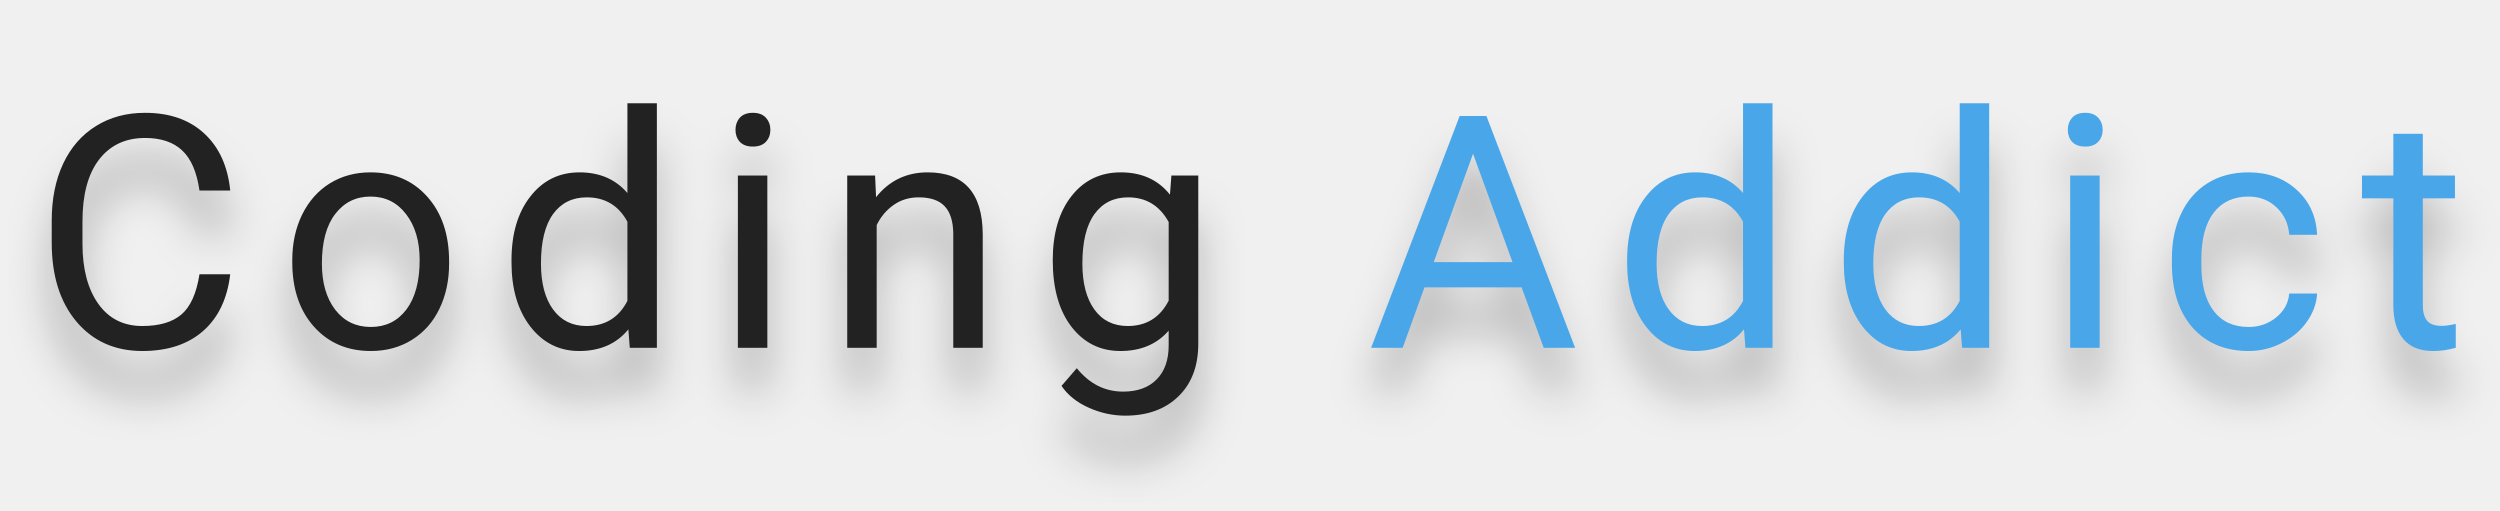
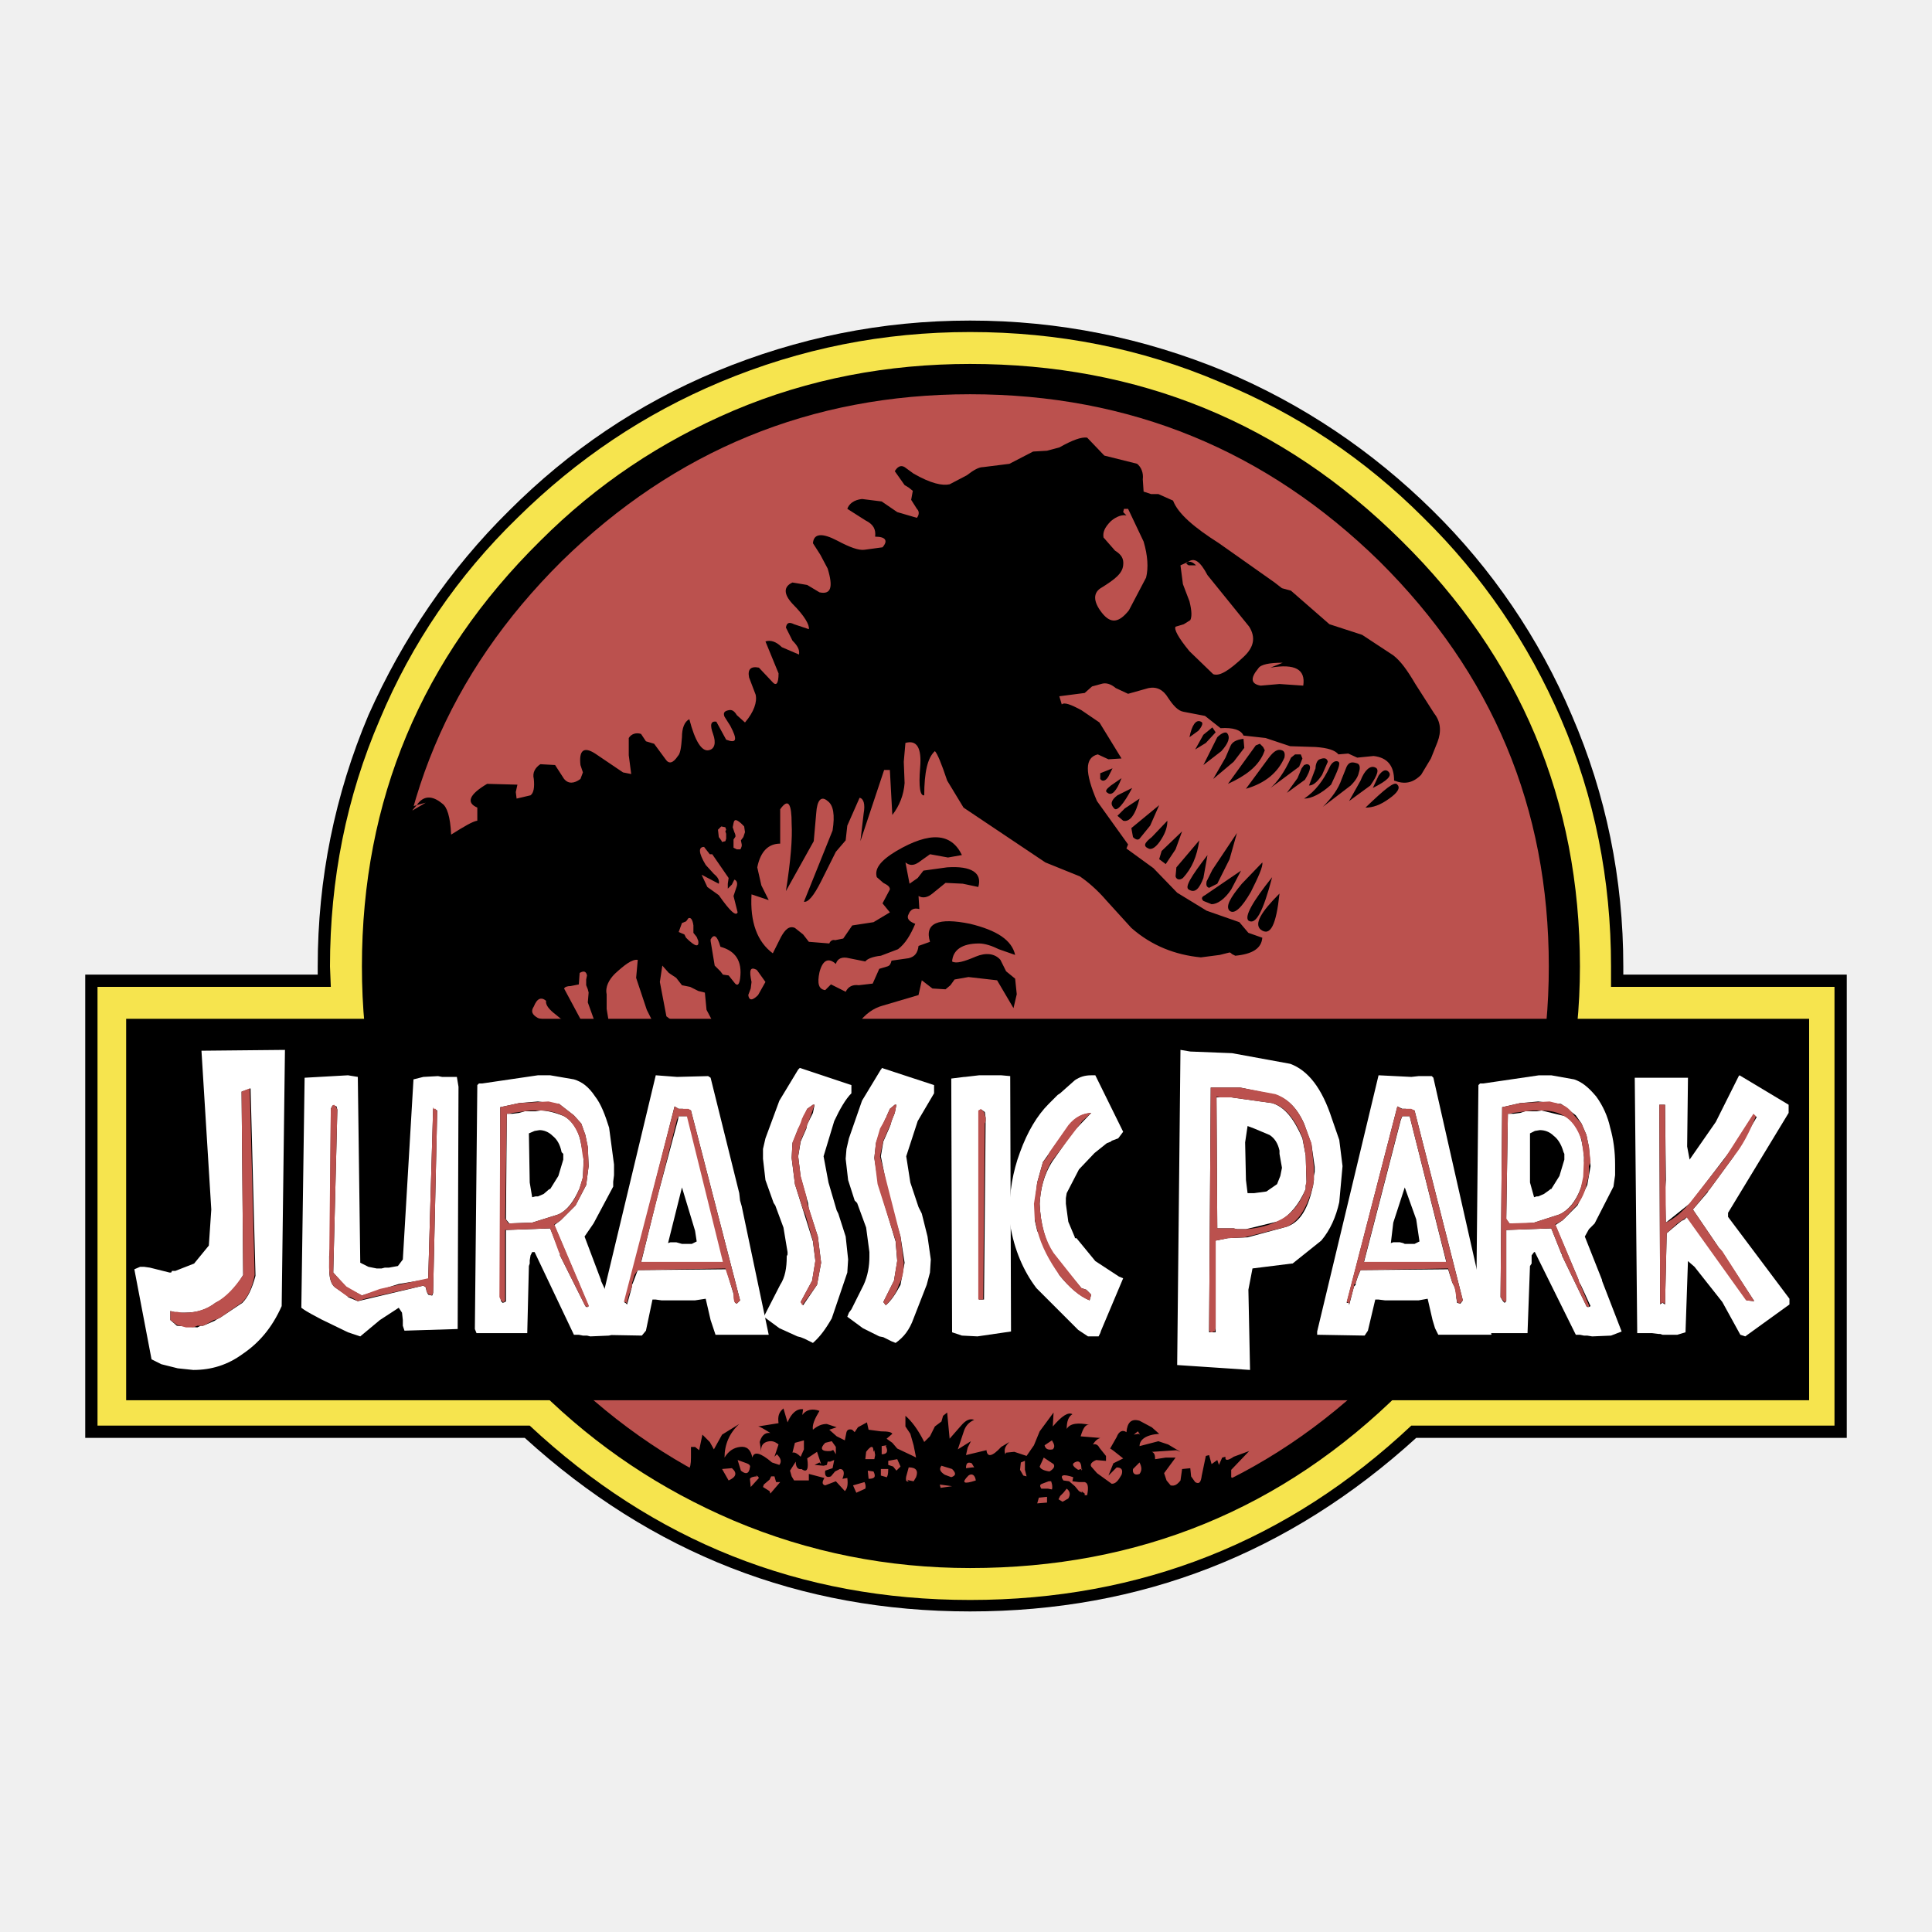
- <svg xmlns="http://www.w3.org/2000/svg" width="230" height="47" viewBox="0 0 230 47" fill="none">
-   <g filter="url(#filter0_d)">
-     <path d="M21.18 25.232C20.916 27.488 20.081 29.231 18.675 30.462C17.278 31.683 15.418 32.293 13.094 32.293C10.574 32.293 8.553 31.39 7.029 29.583C5.516 27.776 4.759 25.359 4.759 22.332V20.281C4.759 18.299 5.11 16.556 5.813 15.052C6.526 13.548 7.532 12.396 8.831 11.595C10.13 10.784 11.634 10.379 13.343 10.379C15.608 10.379 17.425 11.014 18.792 12.283C20.159 13.543 20.955 15.291 21.18 17.527H18.352C18.108 15.828 17.576 14.598 16.756 13.836C15.945 13.074 14.808 12.693 13.343 12.693C11.546 12.693 10.135 13.357 9.109 14.685C8.094 16.014 7.586 17.903 7.586 20.355V22.42C7.586 24.734 8.069 26.575 9.036 27.942C10.003 29.31 11.355 29.993 13.094 29.993C14.656 29.993 15.852 29.642 16.683 28.939C17.523 28.226 18.079 26.99 18.352 25.232H21.18ZM26.89 23.929C26.89 22.376 27.192 20.98 27.798 19.739C28.413 18.499 29.263 17.542 30.347 16.868C31.44 16.194 32.685 15.857 34.082 15.857C36.24 15.857 37.983 16.605 39.312 18.099C40.649 19.593 41.318 21.58 41.318 24.061V24.251C41.318 25.794 41.02 27.181 40.425 28.411C39.839 29.632 38.994 30.584 37.891 31.268C36.797 31.951 35.537 32.293 34.111 32.293C31.963 32.293 30.22 31.546 28.882 30.052C27.554 28.558 26.89 26.58 26.89 24.119V23.929ZM29.614 24.251C29.614 26.009 30.02 27.42 30.83 28.484C31.65 29.549 32.744 30.081 34.111 30.081C35.488 30.081 36.582 29.544 37.393 28.47C38.203 27.386 38.608 25.872 38.608 23.929C38.608 22.19 38.193 20.784 37.363 19.71C36.543 18.626 35.449 18.084 34.082 18.084C32.744 18.084 31.665 18.616 30.845 19.681C30.024 20.745 29.614 22.269 29.614 24.251ZM47.058 23.943C47.058 21.512 47.634 19.559 48.786 18.084C49.938 16.6 51.447 15.857 53.312 15.857C55.168 15.857 56.638 16.492 57.722 17.762V9.5H60.432V32H57.941L57.81 30.301C56.726 31.629 55.217 32.293 53.283 32.293C51.447 32.293 49.948 31.541 48.786 30.037C47.634 28.533 47.058 26.57 47.058 24.148V23.943ZM49.768 24.251C49.768 26.048 50.139 27.454 50.881 28.47C51.623 29.485 52.648 29.993 53.957 29.993C55.676 29.993 56.931 29.222 57.722 27.679V20.398C56.911 18.904 55.666 18.157 53.986 18.157C52.658 18.157 51.623 18.67 50.881 19.695C50.139 20.721 49.768 22.239 49.768 24.251ZM70.595 32H67.885V16.15H70.595V32ZM67.665 11.946C67.665 11.507 67.797 11.136 68.061 10.833C68.334 10.53 68.734 10.379 69.262 10.379C69.789 10.379 70.189 10.53 70.463 10.833C70.736 11.136 70.873 11.507 70.873 11.946C70.873 12.386 70.736 12.752 70.463 13.045C70.189 13.338 69.789 13.484 69.262 13.484C68.734 13.484 68.334 13.338 68.061 13.045C67.797 12.752 67.665 12.386 67.665 11.946ZM80.509 16.15L80.597 18.143C81.808 16.619 83.39 15.857 85.343 15.857C88.692 15.857 90.382 17.747 90.411 21.526V32H87.701V21.512C87.691 20.369 87.428 19.524 86.91 18.977C86.402 18.431 85.606 18.157 84.522 18.157C83.644 18.157 82.872 18.392 82.208 18.86C81.544 19.329 81.026 19.944 80.655 20.706V32H77.945V16.15H80.509ZM96.853 23.943C96.853 21.473 97.425 19.51 98.567 18.055C99.71 16.59 101.224 15.857 103.108 15.857C105.042 15.857 106.551 16.541 107.635 17.908L107.767 16.15H110.242V31.619C110.242 33.67 109.632 35.286 108.411 36.468C107.2 37.649 105.569 38.24 103.519 38.24C102.376 38.24 101.258 37.996 100.164 37.508C99.07 37.02 98.235 36.351 97.659 35.501L99.065 33.875C100.228 35.31 101.648 36.028 103.328 36.028C104.646 36.028 105.672 35.657 106.404 34.915C107.146 34.173 107.518 33.128 107.518 31.78V30.418C106.434 31.668 104.954 32.293 103.079 32.293C101.224 32.293 99.72 31.546 98.567 30.052C97.425 28.558 96.853 26.521 96.853 23.943ZM99.578 24.251C99.578 26.038 99.944 27.444 100.677 28.47C101.409 29.485 102.435 29.993 103.753 29.993C105.462 29.993 106.717 29.217 107.518 27.664V20.428C106.688 18.914 105.442 18.157 103.782 18.157C102.464 18.157 101.434 18.67 100.691 19.695C99.949 20.721 99.578 22.239 99.578 24.251Z" fill="#222222" />
-     <path d="M139.987 26.434H131.052L129.045 32H126.145L134.289 10.672H136.75L144.909 32H142.023L139.987 26.434ZM131.901 24.119H139.152L135.52 14.144L131.901 24.119ZM149.696 23.943C149.696 21.512 150.272 19.559 151.425 18.084C152.577 16.6 154.086 15.857 155.951 15.857C157.807 15.857 159.276 16.492 160.36 17.762V9.5H163.07V32H160.58L160.448 30.301C159.364 31.629 157.855 32.293 155.922 32.293C154.086 32.293 152.587 31.541 151.425 30.037C150.272 28.533 149.696 26.57 149.696 24.148V23.943ZM152.406 24.251C152.406 26.048 152.777 27.454 153.52 28.47C154.262 29.485 155.287 29.993 156.596 29.993C158.314 29.993 159.569 29.222 160.36 27.679V20.398C159.55 18.904 158.305 18.157 156.625 18.157C155.297 18.157 154.262 18.67 153.52 19.695C152.777 20.721 152.406 22.239 152.406 24.251ZM169.63 23.943C169.63 21.512 170.206 19.559 171.358 18.084C172.511 16.6 174.02 15.857 175.885 15.857C177.74 15.857 179.21 16.492 180.294 17.762V9.5H183.004V32H180.514L180.382 30.301C179.298 31.629 177.789 32.293 175.855 32.293C174.02 32.293 172.521 31.541 171.358 30.037C170.206 28.533 169.63 26.57 169.63 24.148V23.943ZM172.34 24.251C172.34 26.048 172.711 27.454 173.453 28.47C174.195 29.485 175.221 29.993 176.529 29.993C178.248 29.993 179.503 29.222 180.294 27.679V20.398C179.483 18.904 178.238 18.157 176.559 18.157C175.23 18.157 174.195 18.67 173.453 19.695C172.711 20.721 172.34 22.239 172.34 24.251ZM193.167 32H190.457V16.15H193.167V32ZM190.237 11.946C190.237 11.507 190.369 11.136 190.633 10.833C190.906 10.53 191.307 10.379 191.834 10.379C192.361 10.379 192.762 10.53 193.035 10.833C193.309 11.136 193.445 11.507 193.445 11.946C193.445 12.386 193.309 12.752 193.035 13.045C192.762 13.338 192.361 13.484 191.834 13.484C191.307 13.484 190.906 13.338 190.633 13.045C190.369 12.752 190.237 12.386 190.237 11.946ZM206.875 30.081C207.842 30.081 208.687 29.788 209.409 29.202C210.132 28.616 210.532 27.884 210.61 27.005H213.174C213.125 27.913 212.812 28.777 212.236 29.598C211.66 30.418 210.889 31.072 209.922 31.561C208.965 32.049 207.949 32.293 206.875 32.293C204.717 32.293 202.998 31.575 201.719 30.14C200.449 28.694 199.814 26.722 199.814 24.222V23.768C199.814 22.225 200.098 20.852 200.664 19.651C201.23 18.45 202.041 17.518 203.096 16.854C204.16 16.189 205.415 15.857 206.86 15.857C208.638 15.857 210.112 16.39 211.284 17.454C212.466 18.519 213.096 19.9 213.174 21.6H210.61C210.532 20.574 210.142 19.734 209.438 19.08C208.745 18.416 207.886 18.084 206.86 18.084C205.483 18.084 204.414 18.582 203.652 19.578C202.9 20.564 202.524 21.995 202.524 23.87V24.383C202.524 26.209 202.9 27.615 203.652 28.602C204.404 29.588 205.479 30.081 206.875 30.081ZM222.897 12.312V16.15H225.856V18.245H222.897V28.074C222.897 28.709 223.029 29.188 223.293 29.51C223.557 29.822 224.006 29.979 224.641 29.979C224.953 29.979 225.383 29.92 225.93 29.803V32C225.217 32.195 224.523 32.293 223.85 32.293C222.639 32.293 221.726 31.927 221.11 31.194C220.495 30.462 220.188 29.422 220.188 28.074V18.245H217.302V16.15H220.188V12.312H222.897Z" fill="#49A6E9" />
+ <svg xmlns="http://www.w3.org/2000/svg" width="800px" height="800px" viewBox="0 0 192.756 192.756">
+   <g fill-rule="evenodd" clip-rule="evenodd">
+     <path fill="rgba(251, 251, 251, 0)" d="M0 0h192.756v192.756H0V0z" />
+     <path d="M96.787 31.983c-8.82 0-17.232 1.715-25.317 5.063-7.84 3.267-14.7 7.922-20.662 13.884-5.962 5.88-10.617 12.74-14.047 20.417-3.348 7.922-5.063 16.333-5.063 25.073v.816H8.504v46.223h43.855c12.659 11.516 27.44 17.314 44.428 17.314 17.069 0 31.85-5.799 44.508-17.314h42.957V97.236h-22.295v-.816c0-8.739-1.715-17.151-5.145-25.073a63.347 63.347 0 0 0-13.885-20.417c-6.043-5.961-12.984-10.617-20.742-13.884-8.085-3.348-16.58-5.063-25.398-5.063z" />
+     <path d="M96.787 33.127c-8.657 0-16.906 1.633-24.909 4.981-7.595 3.185-14.292 7.677-20.254 13.557-5.961 5.798-10.535 12.496-13.72 20.09-3.348 7.758-4.981 16.007-4.981 24.665l.082 2.041H9.729v43.773h43.12c12.332 11.516 26.95 17.395 43.938 17.395 17.069 0 31.768-5.879 44.018-17.395h42.223V98.461h-22.295V96.42c0-8.658-1.635-16.906-4.982-24.665-3.268-7.595-7.84-14.292-13.721-20.09-5.879-5.88-12.576-10.372-20.334-13.557-7.841-3.348-16.171-4.981-24.909-4.981zm-23.603 7.84c7.514-3.186 15.436-4.656 23.603-4.656 16.823 0 31.196 5.88 43.038 17.64C151.667 65.63 157.63 79.84 157.63 96.419c0 8.084-1.553 15.842-4.738 23.355-3.184 7.188-7.512 13.477-13.066 19.029-11.842 11.76-26.215 17.641-43.038 17.641-8.167 0-16.089-1.553-23.603-4.738-7.268-3.104-13.638-7.35-19.273-12.902-5.635-5.553-9.963-11.842-13.067-19.029-3.267-7.514-4.737-15.271-4.737-23.355 0-16.58 5.962-30.79 17.804-42.468 5.634-5.635 12.004-9.882 19.272-12.985z" fill="#f6e44e" />
+     <path d="M154.525 96.42c0-15.844-5.635-29.238-16.904-40.426-11.271-11.025-24.828-16.66-40.834-16.66-15.925 0-29.482 5.635-40.752 16.66C44.764 67.182 39.129 80.576 39.129 96.42c0 15.68 5.635 29.154 16.905 40.344 11.27 11.105 24.827 16.66 40.752 16.66 16.006 0 29.563-5.555 40.834-16.66 11.271-11.19 16.905-24.664 16.905-40.344z" fill="#bb514e" />
+     <path d="M105.115 140.928l-1.387 1.879-.572 1.389-.734 1.061-1.225-.408-.818.082-.08.164c-.164-.49 0-.818.408-1.227l-.816.49c-.898.98-1.389 1.062-1.471.326l-2.042.49.164-.734.327-.652-1.308.816.572-1.717c.164-.57.49-.979 1.062-1.225-.409-.162-.817 0-1.307.572l-1.144 1.307-.245-2.613-.408.326-.163.572-.654.49-.49.98-.572.57c-.653-1.307-1.307-2.123-1.878-2.613v1.062l.49.734.327 1.145.245 1.225-.326-.164-1.552-.734-.49-.572-.572-.408.572-.49c-.082-.164-.408-.244-1.144-.244l-1.225-.164-.164-.734-.898.49-.327.488-.245-.244c-.327-.082-.49 0-.572.244l-.164.818-.817-.408-.735-.654.735-.244-.979-.328c-.49 0-.898.164-1.389.572-.082-.49.164-1.062.654-1.879-.654-.244-1.307-.162-1.715.408l.082-.57c-.572-.082-1.144.326-1.552 1.307l-.408-1.389c-.49.408-.572.816-.49 1.471l-2.042.326c.163 0 .571.244 1.225.652-.572-.082-.898.328-1.062.898l.164 1.062c-.082-.572.082-.898.49-1.062.49-.162.817-.08 1.225.246l-.408 1.225.245-.244c.408.408.49.734.245 1.061l-.735-.244c-1.144-.98-1.797-1.145-1.96-.49-.164-.816-.572-1.145-1.225-1.062-.654.082-1.144.408-1.551 1.062 0-1.307.489-2.451 1.47-3.35l-1.715 1.062-.816 1.471-.409-.736-.735-.734-.327 1.551-.408-.326h-.408v1.062c0 .652-.082 1.061-.245 1.143l-1.307.246-.163.326 1.143 1.143 3.512 1.553 4.655 1.389 2.123.979 3.186 1.062 5.635 1.225 4.818-.082c.49 0 1.226.246 2.368.818 1.062.57 1.797.814 2.287.652l9.8-1.062 6.859-1.551c.572-.082 1.307-.408 2.287-1.062.98-.57 1.633-.979 2.287-1.061l2.449-.082 1.635-.654c.326 0 .406-.244.488-.652 0-.408.082-.572.326-.572l.818.082c.734-.164.652-.734-.408-1.471l-.654-.408v-.734l1.797-1.879-1.553.572c-.57.408-.896.408-.814 0l-.328.082-.326.734-.164-.49-.57.408-.246-.898-.326.082-.408 1.961c-.082.652-.244.896-.654.652l-.408-.572-.082-.816-.816.082-.162 1.143c-.328.408-.572.572-.98.49l-.408-.49-.246-.734 1.145-1.551h-.98l-1.061.162c0-.408-.082-.652-.328-.734l2.451-.164.408.164-1.227-.734-.979-.326-1.879.488c0-.652.654-1.143 1.961-1.225l-.736-.652-1.225-.654c-.816-.244-1.225.164-1.307 1.143-.326-.244-.734-.162-.98.49l-.652 1.145c.082 0 .49.326 1.307.98l-.98.488-.49 1.227.816-.816c.49 0 .654.244.49.734-.326.57-.572.898-.98.898l-1.469-1.062-.572-.652c-.164-.246.082-.49.49-.654l.98.082v-.49l-.654-.816c-.162-.326-.408-.408-.652-.326.244-.408.49-.572.734-.654l-1.959-.162c.244-.818.488-1.227.896-1.145-1.143-.244-1.959-.162-2.285.408 0-.734.162-1.225.57-1.471-.408-.244-1.061.164-1.959 1.227l.078-1.395zm-7.92 5.472h-.164l-.653.08c0-.49.164-.652.572-.49l.245.41zm-.572.817c.327-.246.654-.082.734.488-1.224.408-1.469.246-.734-.488zm-2.777 1.224l-.082-.328 1.225.164-1.143.164zm.082-2.205l1.062.326c.408.408.408.654-.082.816l-.653-.244c-.49-.325-.572-.572-.327-.898zm11.025-2.531c.244.408.326.652.082.898-.408.08-.736 0-.816-.408l.734-.49zm-.082 4.082c.082.246.164.49.082.816l-.408-.08h-.654c-.162-.246-.162-.41.082-.49l.654-.246h.244zm1.797 0l-.572-.082c-.408-.57 0-.652.98-.326l-.082.408.654.082h.572c.326.082.408.49.244 1.307h-.244v-.162l-.328-.246.082.164-.326-.164-.408-.49-.572-.491zm1.225-1.225h.082l-.082.164v-.164l-.326.082c-.654-.408-.654-.654-.164-.816.327-.082.49.162.49.734zm-6.043-.652l.408-.164v.898l.164.652-.326-.08-.328-.572.082-.734zm2.857.899c-.57-.082-.896-.246-.979-.49l.408-.898.979.652c.164.245 0 .489-.408.736zm-.244 2.531v.572l-.98.08.164-.57.816-.082zm1.307-.082l.326-.326.328-.408c.326.244.408.57.162.979l-.57.328-.41-.246.164-.327zm-23.193-3.43h.245l.408-.164-.164.816-.734.246c-.082.57.163.734.571.57l.409-.488.49-.246c.408 0 .49.408.245.98l.49-.082c.082.652 0 1.062-.245 1.307l-.898-.98-1.062.408c-.327-.082-.327-.326-.082-.734l-1.552-.408v.652h-1.47l-.245-.408-.163-.57.571-.898c0 .572.245.816.572.734.572.408.735 0 .572-1.061l.98-.654.408 1.225-.163-.162-.49.244.898.082.327-.082.082-.327zm.326-1.062c-.98.082-1.143-.244-.571-.816l.653-.162.408.57v.736l-.246-.41h-.082l-.162.082zm-2.695-.162l-.327.734c-.245-.244-.571-.49-.817-.408l.246-.98.897-.244v.898h.001zm-4.084 3.755l.082-.246.572-.488.163-.328h.327l.163.572h.408l-.98 1.145-.082-.246-.653-.409zm-.408-.898l-.817.898-.081-.816c.081-.164.408-.246.735-.246l-.164-.08c.164 0 .246.08.327.244zm-1.225-1.471c.245.082.408.246.327.41-.082.652-.409.734-.898.326l-.327-1.062.898.326zm13.475-.896v-.818l.49-.08-.082.08c.246.49.164.818-.408.818zm-.082 2.123v-.654h.735c0 .572-.082.816-.245.898l.082-.082-.572-.162zm1.226-.899l-.49-.164v-.408l.898-.164.327.736-.409.408-.326-.408zm1.552 1.469c-.246.082-.327-.082-.246-.49l.246-.896c.734 0 .979.326.734.979l-.245.408-.408-.082-.246-.08.165.161zm-4.329-2.205l.082-.734c.49-.652.735-.652.735 0l.082-.164.082.49-.082.408h-.899zm-.082 2.287c.081.164.163.408.081.654l-.898.408-.327-.736 1.144-.326zm.409-.326l-.082-.816.571.082c.246.488.164.734-.489.734zm-13.966.162l-.653-1.143.98-.082c.572.491.408.899-.327 1.225zm40.425-4.572l.408-.326.164.244v.082l-.082-.082-.49.082zm.572 2.777c.244.49.244.816 0 1.143-.408.164-.734 0-.652-.49l.652-.653zM108.465 43.662c-.572-.082-1.471.245-2.777.98l-1.225.327-1.389.082-2.367 1.225-2.613.327c-.408 0-.898.246-1.634.817l-1.715.898c-.735.163-1.878-.082-3.593-1.062l-.898-.654c-.408-.245-.735 0-.98.409l.98 1.388.409.246.408.326-.164.898.572.898c.245.245.245.571 0 .898l-1.96-.572-1.552-1.062-1.96-.245c-.817.082-1.307.49-1.47.98l1.796 1.144c.817.408 1.062.898.98 1.633 1.062 0 1.307.408.735 1.062l-1.796.245c-.572.082-1.47-.245-2.695-.898-1.552-.816-2.368-.734-2.45.245l.735 1.144.735 1.388c.571 1.878.326 2.614-.817 2.368l-1.225-.735-1.471-.245c-.898.409-.898 1.144 0 2.123 1.226 1.226 1.716 2.124 1.634 2.532l-1.47-.49c-.49-.245-.735-.163-.817.327l.653 1.306c.49.49.735.898.654 1.389l-1.715-.735c-.572-.572-1.144-.735-1.633-.572l1.307 3.186c0 1.062-.245 1.307-.653.816l-1.307-1.388c-.817-.164-1.144.163-.98.98l.653 1.715c.164.735-.163 1.715-1.062 2.776l-.816-.734c-.245-.409-.49-.571-.817-.49-.408.082-.572.245-.408.653l.571.898c.735 1.389.653 1.796-.409 1.389L71.469 72c-.571-.082-.653.327-.327 1.225.327.898.164 1.552-.49 1.633-.652.082-1.306-.898-1.878-3.103-.49.245-.735.898-.735 1.797-.081 1.062-.163 1.633-.408 1.878-.49.735-.898.817-1.225.327l-1.143-1.552-.817-.245-.49-.735c-.49-.164-.98 0-1.225.408v1.715l.245 1.878-.817-.163-2.777-1.878c-1.143-.735-1.633-.327-1.47 1.143l.245.735-.245.653c-.653.49-1.225.49-1.633 0l-.898-1.389-1.47-.082c-.49.327-.817.817-.653 1.47.081.816 0 1.388-.327 1.633l-1.389.327-.082-.654.163-.735-3.021-.082c-1.797 1.062-2.124 1.878-.98 2.369v1.306c-.49.082-1.307.572-2.613 1.389-.082-1.797-.408-2.777-.898-3.103-.98-.817-1.878-.817-2.532.163l.899-.245-1.389.817.49-.572c-1.143.327-1.96.816-2.368 1.551l-.98 4.165.408 2.042-1.062 6.534c0 1.225 0 2.206.49 2.776.49.654.572 1.227.245 1.879-.572 1.633-.572 2.695-.164 3.104l1.062.572 1.551.244c.98-.244 1.551-.244 1.878 0 1.552 1.225 4.818 2.369 9.555 3.348l7.514-.49 5.717.164 3.348-.734h2.368l3.512-.898 7.514-.572 2.042-.49 1.389-1.389c.734-.979 1.551-1.551 2.45-1.797l3.593-1.061.327-1.471 1.062.818 1.307.08.49-.408.408-.57 1.389-.246 2.857.326 1.635 2.777.326-1.389-.162-1.551-.9-.736-.57-1.143c-.572-.653-1.471-.734-2.451-.326-1.143.49-1.959.735-2.368.49.082-1.144.979-1.797 2.696-1.797.57 0 1.307.245 1.959.572l1.635.572c-.328-1.471-1.799-2.45-4.493-3.104-3.185-.653-4.574-.082-4.002 1.796l-1.144.408c-.082.654-.327 1.062-.979 1.225l-1.715.245c-.082.327-.164.491-.408.573l-.817.244-.653 1.471-1.389.162c-.653-.082-1.062.164-1.307.654l-1.47-.736-.571.572c-.654-.082-.817-.652-.572-1.797.327-1.225.898-1.47 1.633-.816.163-.572.653-.735 1.306-.572l1.633.327c.164-.245.735-.49 1.552-.572l1.715-.653c.736-.572 1.226-1.389 1.715-2.532-.653-.245-.898-.572-.653-.98.163-.409.49-.654 1.062-.49l-.082-1.307c.408.245.898.164 1.389-.245l1.307-1.062 1.715.082 1.552.327c.408-1.388-.654-2.124-3.104-1.96l-2.368.327-.572.735-.816.572-.408-2.124c.408.327.816.327 1.306 0l1.144-.817 1.796.327 1.388-.245c-1.062-2.205-3.185-2.368-6.533-.408-1.633.98-2.205 1.797-1.96 2.613l.653.572c.49.245.653.408.653.654l-.735 1.388.735.898-1.633.98-2.123.326-.898 1.307-.816.163c-.246-.082-.49.082-.572.327l-2.042-.164-.571-.735-.819-.65c-.572-.245-.98.164-1.389.899l-.817 1.633c-1.551-1.144-2.287-3.103-2.124-5.88l1.715.572-.734-1.47-.408-1.797c.326-1.633 1.143-2.368 2.286-2.368v-3.43c.816-1.144 1.144-.571 1.144 1.47.081 1.388-.082 3.593-.572 6.696l2.777-4.981.245-2.777c.082-1.307.49-1.797 1.144-1.225.571.408.735 1.388.489 2.94l-2.858 7.105c.408.081.98-.572 1.715-2.042l1.47-2.94.979-1.144.164-1.47 1.225-2.777c.408.082.571.653.408 1.552l-.326 2.777 2.368-7.105h.571l.245 4.492a5.825 5.825 0 0 0 1.225-3.185l-.082-2.124.164-1.878c1.143-.326 1.633.49 1.47 2.45-.164 1.96 0 2.858.408 2.776 0-2.286.327-3.756 1.062-4.41.246.246.654 1.226 1.225 2.94l1.633 2.695 8.166 5.471 3.432 1.389c.734.49 1.715 1.307 2.693 2.45l2.451 2.694c2.041 1.797 4.41 2.696 6.941 2.94l1.879-.245.979-.245c.082 0 .164.082.246.163l.326.163c1.715-.163 2.613-.734 2.695-1.796l-1.389-.49-.898-1.061-3.266-1.144-2.941-1.797-2.367-2.45-2.695-1.959.164-.409-3.104-4.328c-1.225-2.858-1.225-4.329.082-4.655l1.061.49 1.307-.082-2.205-3.594-1.797-1.225c-1.061-.571-1.715-.817-1.959-.571l-.246-.817 2.533-.327.734-.653.898-.245c.49-.164.98 0 1.469.408l1.227.572 2.041-.572c.816-.163 1.471.163 1.959.98.49.735.98 1.306 1.553 1.388l2.123.409 1.553 1.225c1.225-.082 2.041.163 2.285.735l2.205.245 2.451.817 2.531.081c1.225.082 1.961.327 2.287.735l.979-.082.898.408 1.635-.164c1.389.164 2.041.98 2.041 2.45 1.062.408 1.879.245 2.695-.571l.98-1.634.652-1.633c.408-1.062.326-2.042-.326-2.858l-1.879-2.94c-.816-1.389-1.469-2.287-2.205-2.858l-3.104-2.042-3.266-1.062-3.838-3.348-.898-.245-.736-.572-5.553-3.92c-2.449-1.552-4.084-2.94-4.574-4.247l-1.469-.654h-.734l-.736-.244-.082-1.226c.082-.653-.162-1.225-.57-1.552l-3.268-.816-1.713-1.792z" />
+     <path d="M119.816 72c-.49-.245-.898.327-1.143 1.552l.898-.653c.409-.49.491-.817.245-.899zM121.287 73.062l-.328-.49-.897.735-.818 1.47 1.063-.653.98-1.062zM121.857 74.94c.736-.816.898-1.388.572-1.796-.162-.164-.572 0-.98.408l-1.387 2.776 1.795-1.388zM124.062 73.715c-.734.082-1.143.327-1.307.735l-.488 1.143-1.227 2.124 2.041-1.715 1.062-1.388-.081-.899zM125.289 74.369l-2.777 3.838c1.797-.817 2.939-1.715 3.512-2.94l.164-.408-.164-.327-.326-.327-.409.164zM127.902 74.859c-.408-.164-.816.081-1.307.735l-2.287 3.103c1.959-.571 3.186-1.633 3.838-3.103.083-.408 0-.654-.244-.735zM129.779 75.267h-.57l-.408.327c-.654 1.47-1.389 2.45-2.043 3.021l2.859-2.123.326-.817-.164-.408zM130.352 76.247l-.244.082-.246.327-.408.979-1.062 1.47 1.797-1.307c.653-1.061.653-1.551.163-1.551zM132.475 76.002c-.082-.408-.408-.408-.816-.245-.244.082-.408.49-.408.899l-.652 1.715c.406 0 .816-.327 1.305-1.062l.571-1.307zM133.537 76.002c-.246-.164-.654 0-.898.572-.572 1.225-1.389 2.369-2.531 3.104.734 0 1.715-.49 2.693-1.389.654-1.388.98-2.123.736-2.287zM135.414 76.166c-.49-.164-.816-.164-1.061.327l-.49 1.225c-.326.979-.98 1.878-1.879 2.776l2.777-2.123c.49-.49.734-.898.816-1.307.165-.49.083-.817-.163-.898zM137.211 76.574c-.49-.245-1.061.245-1.469 1.307l-1.145 2.042 2.123-1.552c.737-1.062.901-1.634.491-1.797zM136.967 78.615c1.471-.735 1.961-1.225 1.551-1.633-.244-.245-.57-.163-.979.408l-.572 1.225zM139.416 78.289c-.244-.408-1.225.408-3.184 2.287.734 0 1.469-.245 2.367-.898.817-.573 1.145-1.063.817-1.389zM127.656 89.151c-1.879 1.878-2.531 3.021-1.879 3.593.981.735 1.553-.49 1.879-3.593z" />
+     <path d="M126.922 87.517c-1.961 2.45-2.777 3.92-2.369 4.328.736.49 1.47-.898 2.369-4.328zM122.674 90.866c.49.408 1.227-.327 2.125-1.878.734-1.47 1.225-2.532 1.143-2.94L123.9 88.17c-1.226 1.47-1.632 2.287-1.226 2.696zM120.879 90.212c.57 0 1.307-.49 1.959-1.47l.98-1.879-3.594 2.45c-.326.164-.408.327-.162.572l.817.327zM121.449 88.17l1.225-2.45.736-2.613-2.451 3.675-.57 1.144c-.082.408 0 .571.244.653l.816-.409zM118.592 88.743c.652.408 1.062-.082 1.471-1.144l.408-2.287c-1.635 2.124-2.287 3.185-1.879 3.431zM118.02 87.599c.898-.98 1.389-2.123 1.635-3.756l-2.287 2.695-.082.898c.081.326.407.408.734.163zM117.285 84.74l.653-1.796-2.042 1.96-.244.816.653.49.98-1.47zM116.469 81.882l-1.553 1.633c-.734.572-.898.899-.326 1.144.326.163.816-.164 1.307-.98.408-.654.572-1.225.572-1.797zM115.652 80.331l-2.777 2.287.164.898c.244.245.488.327.652.164l1.062-1.307.899-2.042zM112.059 81.882c.652.164 1.225-.571 1.633-2.205l-1.471.98-.734.735.572.49zM112.957 78.615l-1.471.735c-.652.49-.734.898-.326 1.307.244.327.899-.326 1.797-2.042zM110.506 79.105c.408.327.898-.163 1.389-1.47l-1.061.735c-.41.327-.654.572-.328.735zM110.588 77.472l.408-.816-1.225.49v.572c.245.326.573.162.817-.246z" />
+     <path d="M112.059 51.093l.326.327c-.408-.082-.98.082-1.551.572-.654.653-.818 1.143-.736 1.633l1.145 1.307c.652.408.896.816.816 1.47-.082.816-.816 1.388-2.123 2.205-.898.49-.898 1.388 0 2.532.898 1.143 1.715.98 2.693-.245l1.717-3.267c.244-.98.162-2.205-.246-3.593l-1.551-3.267h-.41l-.08.326zM118.346 56.238l.164-.163-.734.327.244 1.878.654 1.715c.244.98.244 1.552.08 1.878l-.652.408-.816.245c-.164.245.244 1.062 1.389 2.45l2.367 2.286c.654.246 1.633-.408 3.021-1.715 1.062-.979 1.227-1.96.572-3.021l-4.164-5.145c-.736-1.388-1.307-1.796-1.961-1.306.244-.082.49 0 .816.327h-.734l-.246-.164zM126.758 66.61l1.225-.49c-1.307 0-2.205.163-2.449.572-.816.979-.734 1.551.244 1.714l1.879-.163 2.369.163c.244-1.633-.817-2.204-3.268-1.796zM70.816 85.23l-.571-.734c-.572 0-.572.572.163 1.797l.817.898c.408.327.572.653.49.98L70 87.272l.571 1.225 1.144.816c1.144 1.634 1.715 2.124 1.878 1.715l-.409-1.633.327-.98c.082-.327 0-.572-.245-.653l-.245.49-.408.408v-.49l.082-.572-1.633-2.369h-.246v.001zM69.183 92.335c-.082-.571-.245-.816-.49-.735l-.245.327-.409.163-.327.898.572.245.163.327c.898.898 1.307.98 1.225.327l-.163-.408-.327-.409v-.735h.001zM71.878 94.459c-.327-1.144-.653-1.307-.98-.735v.164l.408 2.451.572.57.245.328.572.082.653.816c.245.244.409.08.49-.49.245-1.798-.49-2.778-1.96-3.186zM75.553 96.828l-.082-.082c-.653-.326-.735.082-.49 1.225l-.082.654-.245.652c.082.572.409.572.98 0l.735-1.307-.816-1.142zM70.49 100.748l-.164-1.715-.654-.164-.816-.408-.817-.164-.571-.735-.735-.49-.653-.734-.246 1.633.654 3.429 1.633 1.225 1.225.246 1.633-.326.327-.246-.816-1.551zM61.343 97.154c-.572.572-.98 1.307-.817 2.041v1.471l.245 1.469.653.49.735-.08.49.326 2.369-.164.409-.162-.898-1.797-1.062-3.186.163-1.797c-.572-.081-1.307.491-2.287 1.389zM57.831 97.072l-.081 1.143-.817.164c-.327 0-.572.082-.653.246l1.796 3.348.98.898.816.572.082-.49-.164.244-1.144-3.186.082-.979-.082-.328-.163-.408v-.57l.082-.408c-.081-.41-.326-.49-.734-.246zM53.258 100.42c-.327.49-.164.818.408 1.145l1.797.57 1.388.246-1.388-1.143c-.654-.49-1.062-.98-.98-1.389-.49-.408-.899-.245-1.225.571zM74.328 83.025l-.082-.572-.327-.326c-.49-.408-.653-.408-.735 0l-.081.408.163.49c.082.164.163.409.082.49l-.164.245v.817l.327.163h.327l.082-.081.082-.245v-.164l-.082-.408.245-.327.163-.49zM72.368 82.536l-.409-.082-.326.326.081.735.245.327.082.163.327-.081.081-.245v-.49l-.081-.245.081-.164-.081-.244z" fill="#bb514e" />
+     <path d="M180.496 139.703v-38.057H12.587v38.057h167.909z" />
+     <path d="M20.836 124.268l-1.47 1.797-1.878.734h-.327l-.082.164h-.163l-.653-.164-1.307-.326-.572-.082h-.408l-.572.246 1.715 8.982.98.49 1.633.408 1.551.164c1.797 0 3.431-.49 4.982-1.635 1.552-1.061 2.858-2.531 3.838-4.736l.327-25.562-8.33.082.98 15.844-.244 3.594zm3.267-15.354l.897-.326.49 18.701c-.327 1.225-.735 2.123-1.307 2.695l-2.205 1.471-.327.162-.245.164-1.144.49h-.245l-.327.164-2.042-.164-.654-.572v-.898l.654.164h.816c1.225 0 2.205-.328 3.021-.98 1.226-.572 2.042-1.553 2.777-2.777l-.159-18.294zM45.745 108.424l-.164-.98h-1.47l-.408-.08-1.47.08-.98.246-1.062 17.967-.49.652-.898.164h-.409l-.327.082h-.49l-.817-.164-.816-.408-.245-18.539-.98-.162-4.328.244-.327 22.949c.653.49 1.389.816 1.96 1.143l2.695 1.307 1.225.408 1.959-1.633 1.879-1.225.326.49.082.734v.572l.163.49 5.309-.164.083-24.173zm-2.533 2.205h.082l.326.164-.408 18.211-.082.244h-.081l-.327-.08-.163-.326-.081-.41-.245-.162-6.534 1.551-.98-.408v-.082l-1.307-.898c-.408-.326-.572-.979-.572-1.959v-1.143l.082-.736.082-13.965.163-.326h.163l.245.082.082.326-.409 16.252 1.307 1.469 1.552.816 3.675-1.143 2.939-.49.491-16.987zM59.382 109.404c-.653-.98-1.307-1.471-2.123-1.715l-2.368-.408h-1.225l-5.553.816h-.327l-.164.162-.245 24.338.164.408h5.063l.164-6.697.082-.244v-.326l.082-.49.163-.326h.245l3.92 8.248h.49l.408.082h.408l.327.08 1.878-.08 1.062-.408-.735-2.615-1.143-2.449v-.082l-1.634-4.328.898-1.307 1.96-3.676v-.488l.082-.654v-1.062l-.49-3.674c-.408-1.308-.816-2.37-1.389-3.105zm-9.473 1.061l1.878-.408 1.878-.162 2.124.244 1.47 1.143.735.818.408 1.143.245 1.225.082 1.879-.245 1.879-1.062 2.041-1.47 1.471-.653.49 2.287 5.389.163.328.081.244.899 2.123-.082.082h-.163l-.082-.082-2.532-5.062v-.246l-.98-2.449-4.41.162v7.105l-.082.082-.245.082-.163-.164-.082-.408v-18.949h.001z" fill="#ffffff" />
+     <path d="M51.788 111.037l-.653.082h-.572l-.082 10.535.327.408 2.287-.082 2.613-.816c.898-.408 1.552-1.307 2.123-2.613l.327-1.062.082-2.041-.327-1.633c-.245-1.145-.898-2.043-1.633-2.451-.98-.408-1.796-.57-2.368-.57l-.49.08H52.36l-.572.163zm4.41 4.084v.572l-.49 1.633-.816 1.307h-.082l-.571.49-.572.244h-.245l-.327.082-.245-1.471-.082-4.9.571-.244.49-.082c.409 0 .899.164 1.307.572.409.326.735.816.898 1.633l.164.164zM67.549 107.443l-2.123-.162-6.125 25.562.081.162v.164l4.655.082.408-.49.653-3.104h.327l.571.08h3.349l1.062-.162.49 2.123.49 1.471h5.308l-2.694-12.822-.164-.572-.082-.734-2.858-11.516-.245-.162-3.103.08zm1.225 3.268l.164.082 4.9 18.945-.327.328-.164-.082-.164-.898-.735-2.449-8.82.082-.49 1.305-.082.164v.164l-.49 1.797-.164-.164h-.082l4.981-19.6.408.244h.409l.408.082h.248z" fill="#ffffff" />
+     <path d="M68.611 111.363h-.899l-.082.408-2.123 7.922-1.552 6.289h8.331l-3.675-14.619zm.409 12.741h-.98l-.571-.162h-.572l-.245.082 1.388-5.555 1.307 4.328.163 1.062-.49.245zM79.799 106.545l-.163.164-1.878 3.104-1.388 3.756-.246 1.062v.98l.246 2.123.816 2.287.163.244.817 2.205.408 2.451v.244l-.082.164v.08c0 1.062-.163 2.043-.653 2.777l-1.633 3.186 1.552 1.143 1.796.816.327.082.409.164.816.408c.654-.572 1.226-1.307 1.879-2.451l1.551-4.572.082-1.307-.245-2.287-.735-2.287-.164-.326-.816-2.777-.49-2.613 1.062-3.512c.572-1.225 1.143-2.205 1.715-2.775v-.818l-5.146-1.715zm.409 4.818l.327-.734.571-.408h.164l-.164.816-.571 1.145-.082.408-.572 1.307-.245 1.469.245 2.043.735 2.613.082.57.898 2.777.327 2.613-.408 2.205-1.388 2.041-.246-.326 1.144-2.123.327-1.959-.245-1.961-1.796-5.717-.327-2.613.081-1.471.572-1.469.327-.49.164-.572v-.082l.08-.082z" fill="#ffffff" />
+     <path d="M93.193 109.078v-.818l-5.227-1.715v.082l-.082.082-1.878 3.104-1.307 3.756-.245 1.062-.082.98.245 2.123.654 2.041.245.246.898 2.449.327 2.451v.488c0 .898-.163 1.879-.572 2.777l-1.225 2.449-.245.328-.163.408 1.552 1.143 1.633.816.408.082.817.408.408.164c.817-.572 1.389-1.307 1.797-2.451l1.306-3.348.327-1.225.082-1.307-.327-2.287-.572-2.287-.327-.652-.816-2.451-.409-2.613 1.144-3.512 1.634-2.773zm-3.92 1.143h.163l-.163.816-.327.816-.082.328-.164.408-.572 1.307-.245 1.469.817 4.084 1.144 3.92.408 2.613-.408 2.205c-.49.898-.898 1.551-1.47 2.041l-.245-.326 1.062-2.123.327-1.959-.164-1.961-1.715-5.717-.408-2.613.164-1.471.49-1.469.245-.49.245-.572.082-.082v-.082l.327-.734.489-.408zM97.686 107.281l-1.389.162h-.082l-1.307.164.082 25.316.979.328 1.552.08 3.348-.488-.08-25.48-.898-.082h-2.205zm.244 3.43l.326.244.082.572-.164 18.131h-.488v-18.865l.162-.082h.082z" fill="#ffffff" />
+     <path d="M109.199 115.039l1.225-.98.41-.162.08-.082.654-.246.49-.652-2.777-5.635h-.408c-.652 0-1.143.162-1.633.49l-1.471 1.307-.244.162-.898.898c-1.145 1.143-2.123 2.777-2.859 4.818-.734 1.961-1.061 4.002-1.061 6.125v.572l.082.572c.408 2.449 1.307 4.572 2.613 6.287l4.164 4.166.98.652h1.061l.164-.326.082-.244 2.205-5.227-.408-.164-2.369-1.551-1.879-2.287h-.162v-.082l-.654-1.553-.244-1.797v-.57l.082-.49 1.225-2.369 1.55-1.632zm-2.123-2.123l-2.123 3.021c-.816 1.307-1.143 2.695-1.225 4.164.082 2.043.57 3.758 1.387 5.064l2.777 3.348.49.164.49.49-.164.57c-.979-.408-2.041-1.307-3.021-2.531l-2.205-4.41-.244-1.061V120.1l.244-2.123.572-2.041 2.613-3.676c.572-.734 1.307-1.143 2.205-1.225l-1.796 1.881zM132.883 111.609c-.98-3.021-2.367-4.818-4.164-5.473l-5.799-1.061-4.166-.164-.979-.164-.328 31.443 7.27.49-.164-8.004.408-2.123 3.92-.49h.082l2.859-2.287c.898-1.062 1.469-2.367 1.797-3.838l.326-3.594-.326-2.613-.736-2.122zm-12.086-3.103h2.939l3.512.734c1.143.328 2.123 1.225 2.859 2.859l.734 2.041.326 2.287v.49l-.082.408v.408l-.082.57c-.488 2.207-1.225 3.594-2.613 4.084l-3.92 1.062-1.959.082-1.225.244v9.146h-.654v-.244l.165-24.171z" fill="#ffffff" />
+     <path d="M122.838 109.486h-1.469l.08 13.066h1.633l.328.082h.898l3.348-.816c1.145-.654 1.961-1.717 2.613-3.186v-.328l.082-.326-.082-2.693-.326-1.717c-.816-1.877-1.715-3.104-3.021-3.512l-4.084-.57zm1.633 2.858l.654.246 1.551.652c.49.326.818.816.98 1.553v.326l.246 1.389-.164.816-.326.816-1.062.734-1.225.164h-.654l-.162-1.307-.082-3.756.244-1.633zM142.848 107.363h-1.309l-.734.08-3.266-.162-6.125 25.562v.326l4.736.082.326-.49.734-3.104h.328l.652.08h3.348l.898-.162.49 2.123.246.816.326.654h5.309l-5.799-25.645-.16-.16zm-2.205 3.348h.162l.326.082 4.818 18.945-.244.328-.326-.082-.082-.49v-.408l-.164-.654-.244-.488-.408-1.307-8.738.082-.246.57-.244.734v.164l-.164.164-.49 1.877v-.244h-.244l5.062-19.6.49.244h.326l.41.083z" fill="#ffffff" />
+     <path d="M140.643 111.363h-.736l-.162.408-3.676 14.211h8.248l-3.674-14.619zm-1.635 10.617l1.145-3.512 1.143 3.186.326 2.205-.49.244h-.979l-.164-.08-.326-.082h-.654l-.244.082.243-2.043zM147.992 108.098h-.326l-.164.162-.246 24.338.164.408h4.982l.244-6.697.164-.244v-.816l.244-.326h.082l4.084 8.248h.408l.408.082h.326l.49.08 1.879-.08 1.061-.408-1.959-5.064v-.082l-1.715-4.328.408-.734.57-.572 1.879-3.676.164-1.143v-1.062c0-1.307-.164-2.531-.49-3.674a8.254 8.254 0 0 0-1.389-3.104c-.816-.98-1.471-1.471-2.205-1.715l-2.287-.408h-1.225l-5.551.815zm1.879 2.367l1.795-.408 1.797-.162 2.287.244 1.471 1.143.57.818.49 1.143.246 1.225.162 1.879-.326 1.879-.98 2.041-1.469 1.471-.736.49 2.287 5.389.082.328.164.244.979 2.123-.162.082h-.164l-.082-.082-2.449-5.062v-.082l-.082-.164-.98-2.449-4.49.162v7.105l-.164.164-.164-.164-.244-.408.162-18.949z" fill="#ffffff" />
+     <path d="M151.666 111.037l-.652.082h-.572l-.162 10.535.326.408h1.551l.898-.082 2.531-.816c.898-.408 1.635-1.307 2.125-2.613l.326-1.062.082-1.143-.082-.49v-.408l-.082-.816-.164-.816c-.244-1.145-.896-2.043-1.633-2.451l-2.369-.57-.488.08h-1.145l-.49.162zm1.471 1.797l.49-.082c.49 0 .98.164 1.389.572.326.244.734.734.98 1.633l.08.164v.572l-.49 1.633-.816 1.307h-.082l-.08.082-.572.408-.572.244h-.162l-.246.082-.408-1.471v-4.9l.489-.244zM173.553 107.281l-.08.082-2.287 4.572-2.613 3.758-.246-1.307.082-6.861H163.1l.246 25.48h1.469l.654.082h.164l.244.082h1.471l.816-.246.244-7.104.654.57 2.775 3.512 1.797 3.268.49.162 4.41-3.184v-.572l-6.125-8.166v-.408l6.043-9.965v-.816l-4.899-2.939zm1.388 3.92l.328.244-2.287 3.92-2.451 3.35-.082.08-.08.164-1.471 1.715 2.613 3.838.164.164 3.348 5.145-.734-.082-5.963-8.328-.162.162-.082.082-.326.164-.408.326-1.062.898-.164 7.105-.244-.164-.164.082-.08.082-.082-19.928h.57l.082 7.514-.082 1.225.082 3.021 2.451-1.959 4.246-5.555.408-.734 1.632-2.531z" fill="#ffffff" />
+     <path d="M24.919 108.588l-.817.326.163 18.293c-.816 1.225-1.715 2.205-2.777 2.777a4.963 4.963 0 0 1-3.021.98h-.327l-.49-.082h-.327l-.327-.082v.898l.654.49.898.246h.735l.409-.164h.571l.49-.246.572-.326.327-.082.327-.162 2.124-1.471c.653-.572 1.062-1.553 1.307-2.777l-.491-18.618zM43.294 110.629l-.082-.164-.49 17.07-4.818 1.061-1.796.652-1.552-.896-1.307-1.389.409-16.252-.164-.326-.164-.164-.163.082-.163.326-.164 15.762c0 1.062.164 1.715.572 2.041l1.225.898.082.082h.245l.327.164.409.244.245-.082.49-.162 5.799-1.307.245.162.081.246v.164l.163.244.327.162.163-.244.408-18.131-.082-.08-.082-.164h-.163v.001zM51.788 110.057l-1.878.408-.082 18.947.163.326.163.164h.164l.081-.164v-7.023l4.492-.162.898 2.449h.082v.246l2.532 5.062h.082v.082h.163l.082-.082v-.082l-3.43-8.084.327-.164.327-.244 1.47-1.471 1.062-2.041.245-1.879-.082-1.959-.245-1.145-.408-1.143-.735-.818-1.47-1.143-1.062-.244-2.941.164zm-.98 1.062l.327-.082 1.797-.244h.98c.817 0 1.552.162 2.368.57.735.408 1.307 1.307 1.633 2.369l.245 1.715.082.326-.082 1.635-.327 1.143c-.571 1.389-1.225 2.205-2.123 2.613l-2.613.816-2.368.082-.327-.49.164-10.453h.244zM67.712 110.629l-.408-.244-5.063 19.518h.163l.164.164v-.164l.163-.654.327-.896v-.328l.245-.816.327-.488 8.738-.164.816 2.449v.49l.082.408.245.164.327-.328-4.9-18.945-.245-.164h-.981v-.002zm0 .734h.817l3.593 14.537h-8.167l3.593-14.209.164-.328zM81.27 110.221h-.164l-.571.408-.409.734v.082l-.082.082-.163.491-.245.572-.572 1.389-.081 1.55.327 2.614.816 2.531.245.572.735 2.531.245 1.961-.327 2.041-1.143 2.123.163.327 1.471-2.041.408-2.206-.327-2.613-1.061-3.348-.082-.654-.572-2.041-.245-1.961.245-1.551.572-1.306.082-.326.163-.328.572-1.633zM89.436 110.221h-.163l-.49.408-.327.734v.082l-.082.082-.245.49-.326.572-.409 1.389-.164 1.551.327 2.613 1.797 5.635.164 1.961-.327 2.041-1.062 2.123.245.326c.572-.57 1.062-1.225 1.307-2.041.327-.572.49-1.225.49-2.205l-.327-2.613-2.042-8.004.326-1.551.572-1.307.164-.326.082-.328.327-.816.163-.816zM97.766 110.711l-.162.082v18.865h.49l.162-17.558.082-.246v-.327l-.164-.572-.326-.326-.082.082zM104.707 114.957l-.244.49-.408.49-.572 2.041-.326 2.123.082 1.553.244 1.061c.408 1.635 1.225 3.105 2.205 4.492.98 1.225 1.961 2.123 3.021 2.531l.164-.57-.49-.49-.49-.164-2.777-3.512c-.816-1.225-1.305-2.857-1.387-4.9.082-1.469.408-2.857 1.143-4.164l3.104-4.084.898-.816c-.816 0-1.633.408-2.287 1.225l-1.88 2.694zM123.736 108.506h-2.939l-.164 24.256.164.162h.162l.082-.08h.164l.082-.328v-8.738l1.225-.244 1.633-.082 4.246-1.062c1.227-.57 2.043-1.959 2.613-4.084l.082-.57v-1.307l-.244-2.369-.734-1.959c-.736-1.635-1.717-2.531-2.859-2.939l-3.513-.656zm-2.041.98h1.143l4.084.57c1.225.328 2.205 1.471 3.021 3.432l.326 1.797.082 2.613-.082.326v.408c-.652 1.633-1.551 2.613-2.613 3.104-.898.49-2.123.816-3.348.898h-.898l-.328-.082h-1.633l-.08-13.148.326.082zM141.131 110.793l-.326-.164h-.98l-.408-.244-5.062 19.518h.082l.162.164v.082l.49-1.797v-.164l.164-.164.244-.816.246-.488 8.738-.164.408 1.389.244.488.246 1.471.244.164.326-.328-4.818-18.947zm-1.225.57h.736l3.674 14.537h-8.248l3.676-14.209.162-.328zM151.666 110.057l-1.795.408-.164 18.947.244.326.164.164h.082l.082-.164v-7.023l4.49-.162.98 2.449h.082v.246l2.449 5.062h.082v.082h.164v-.164l-.98-2.367-.082-.246-2.287-5.471.328-.164.408-.244 1.389-1.471c.488-.572.816-1.307.979-2.041l.246-.98v-.898l.162-.408-.162-1.551-.246-1.145-.49-1.143-.734-.818c-.408-.57-.816-.979-1.471-1.143l-.979-.244-2.941.163zm-.734.98l1.959-.244h.818c.979 0 1.715.162 2.367.57.736.408 1.307 1.227 1.715 2.369l.246 1.715-.082 1.961-.244 1.143c-.49 1.389-1.227 2.205-2.125 2.613l-2.531.816-2.449.082-.326-.49.162-10.453h.246l.244-.082zM175.188 111.363l-.246-.244-2.939 4.574-3.348 4.246c-.736.898-1.553 1.633-2.451 2.041l-.082-11.76h-.57l.082 19.928.08-.164h.328v.082l.08.082.164-7.105 1.062-.98.734-.49h.082l.082-.162 5.961 8.328.816.082-3.186-4.98-.162-.164-.164-.164-2.613-3.838 1.471-1.797.162-.162 2.451-3.35c.817-.979 1.551-2.368 2.206-4.003z" fill="#bb514e" />
  </g>
-   <defs>
-     <filter id="filter0_d" x="0.759" y="9.5" width="229.171" height="36.74" filterUnits="userSpaceOnUse" color-interpolation-filters="sRGB">
-       <feFlood flood-opacity="0" result="BackgroundImageFix" />
-       <feColorMatrix in="SourceAlpha" type="matrix" values="0 0 0 0 0 0 0 0 0 0 0 0 0 0 0 0 0 0 127 0" />
-       <feOffset dy="4" />
-       <feGaussianBlur stdDeviation="2" />
-       <feColorMatrix type="matrix" values="0 0 0 0 0 0 0 0 0 0 0 0 0 0 0 0 0 0 0.25 0" />
-       <feBlend mode="normal" in2="BackgroundImageFix" result="effect1_dropShadow" />
-       <feBlend mode="normal" in="SourceGraphic" in2="effect1_dropShadow" result="shape" />
-     </filter>
-   </defs>
</svg>
